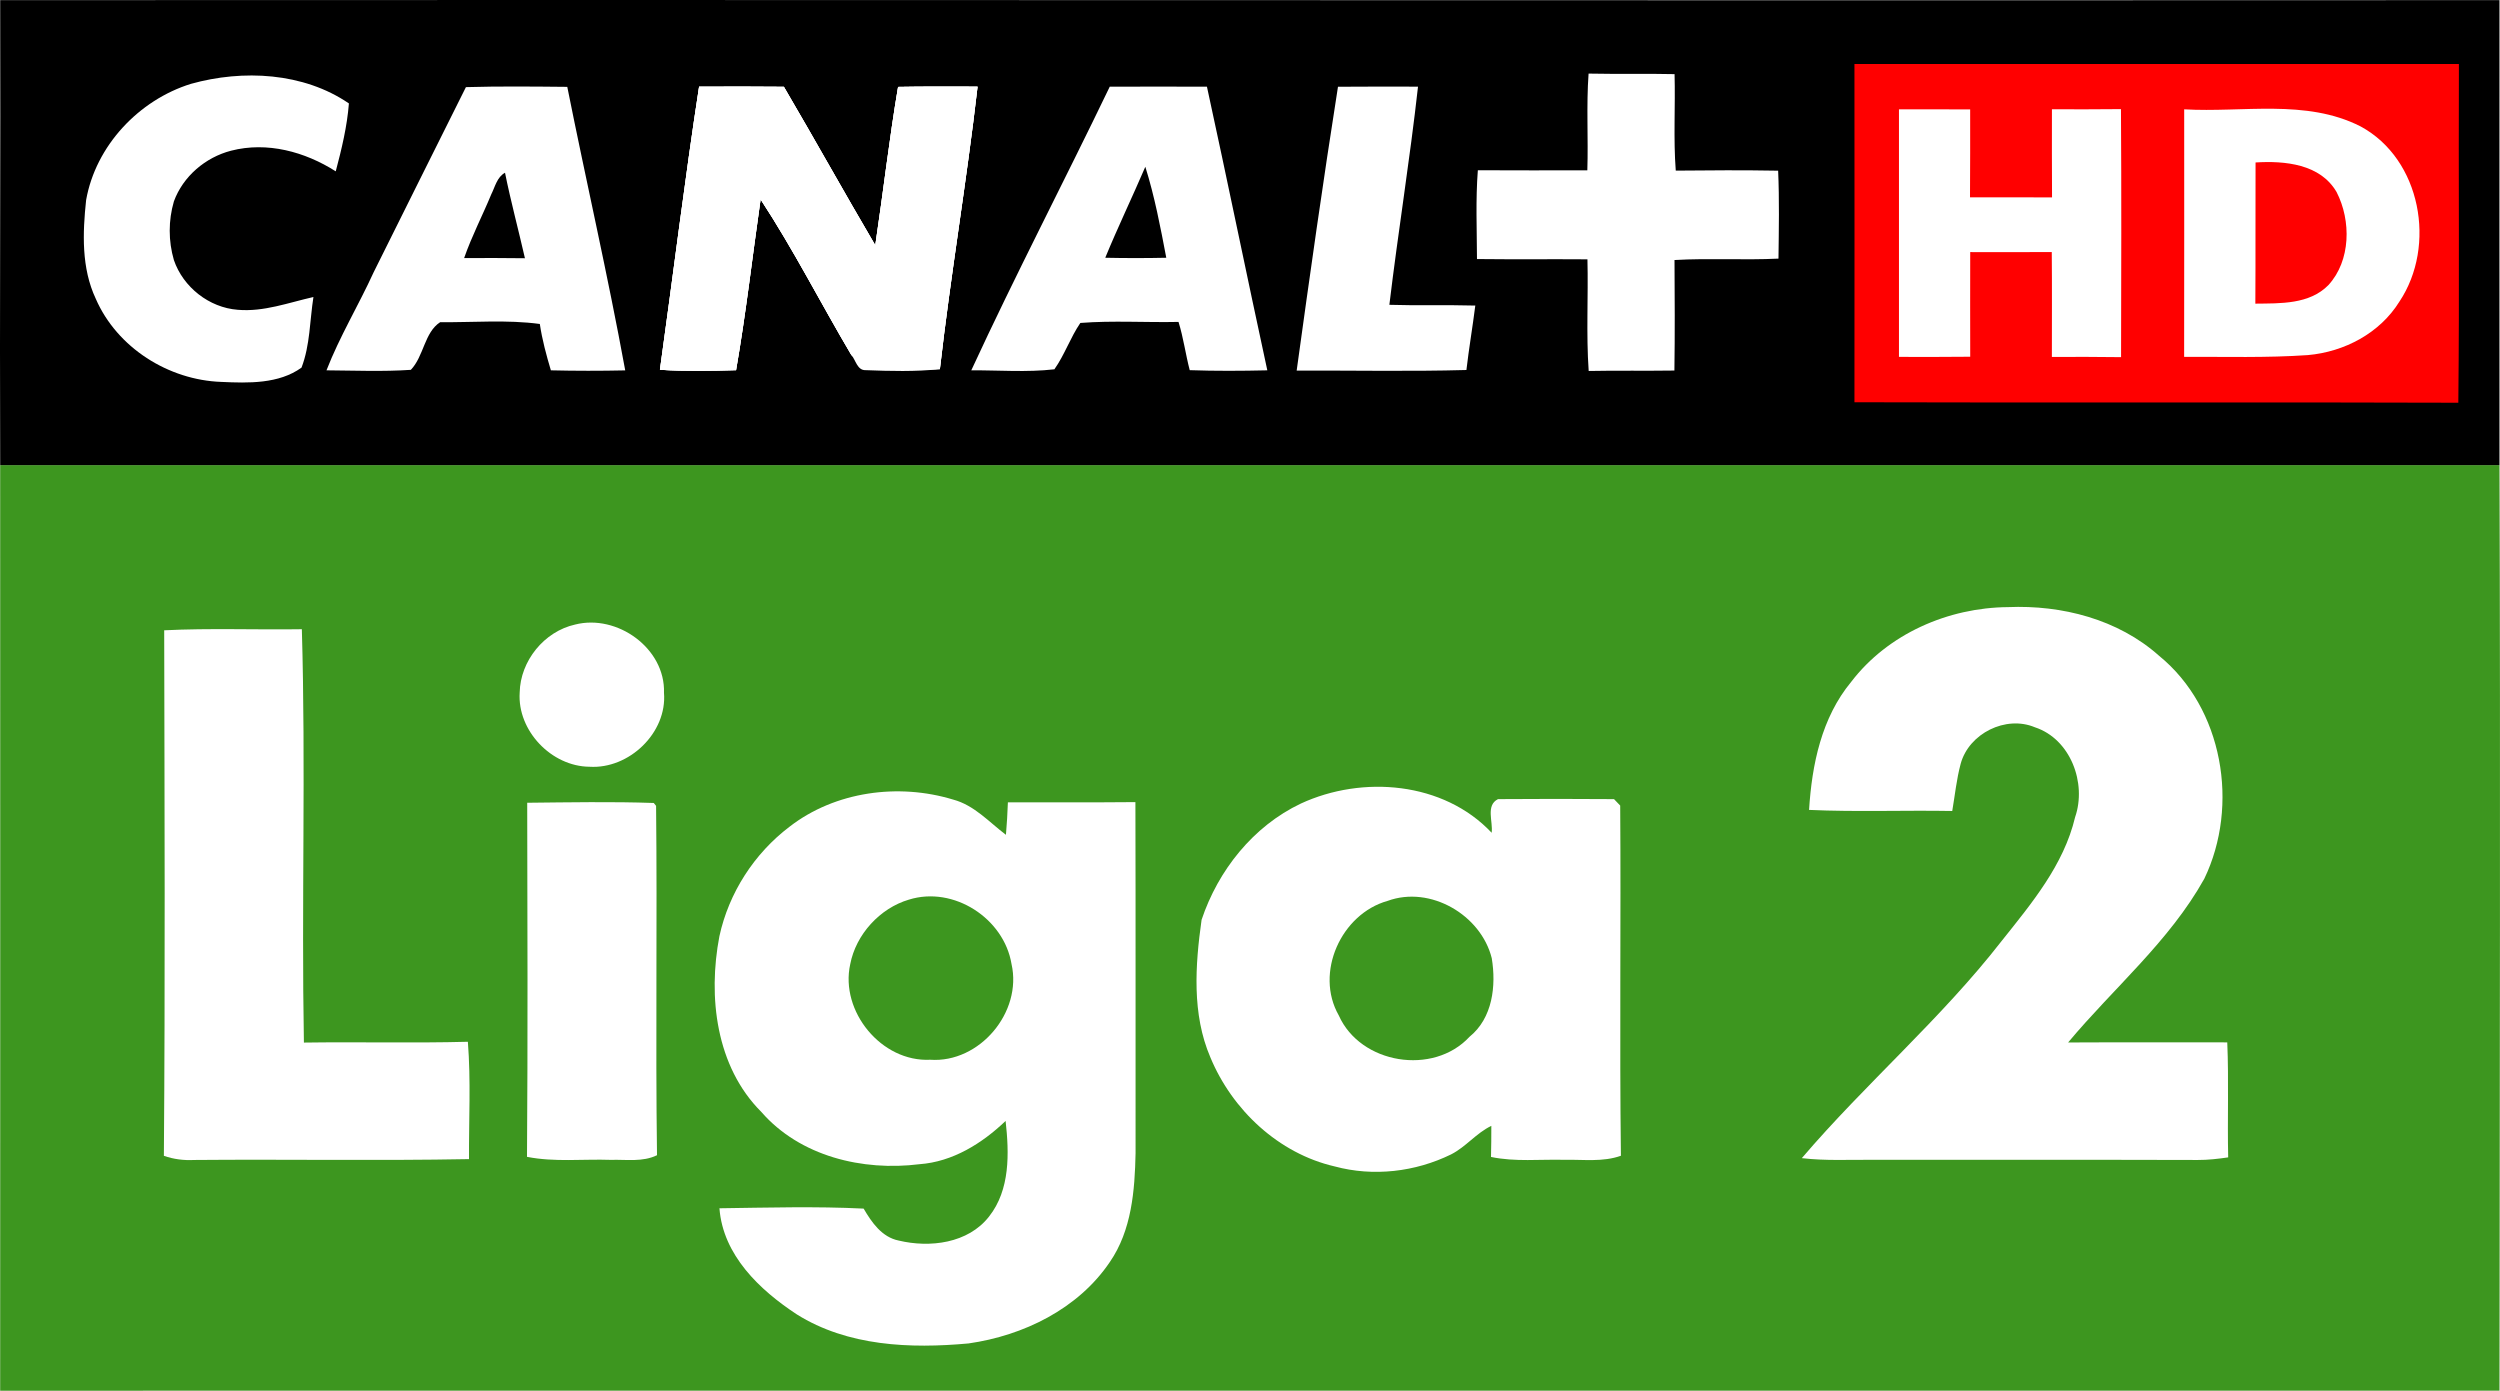
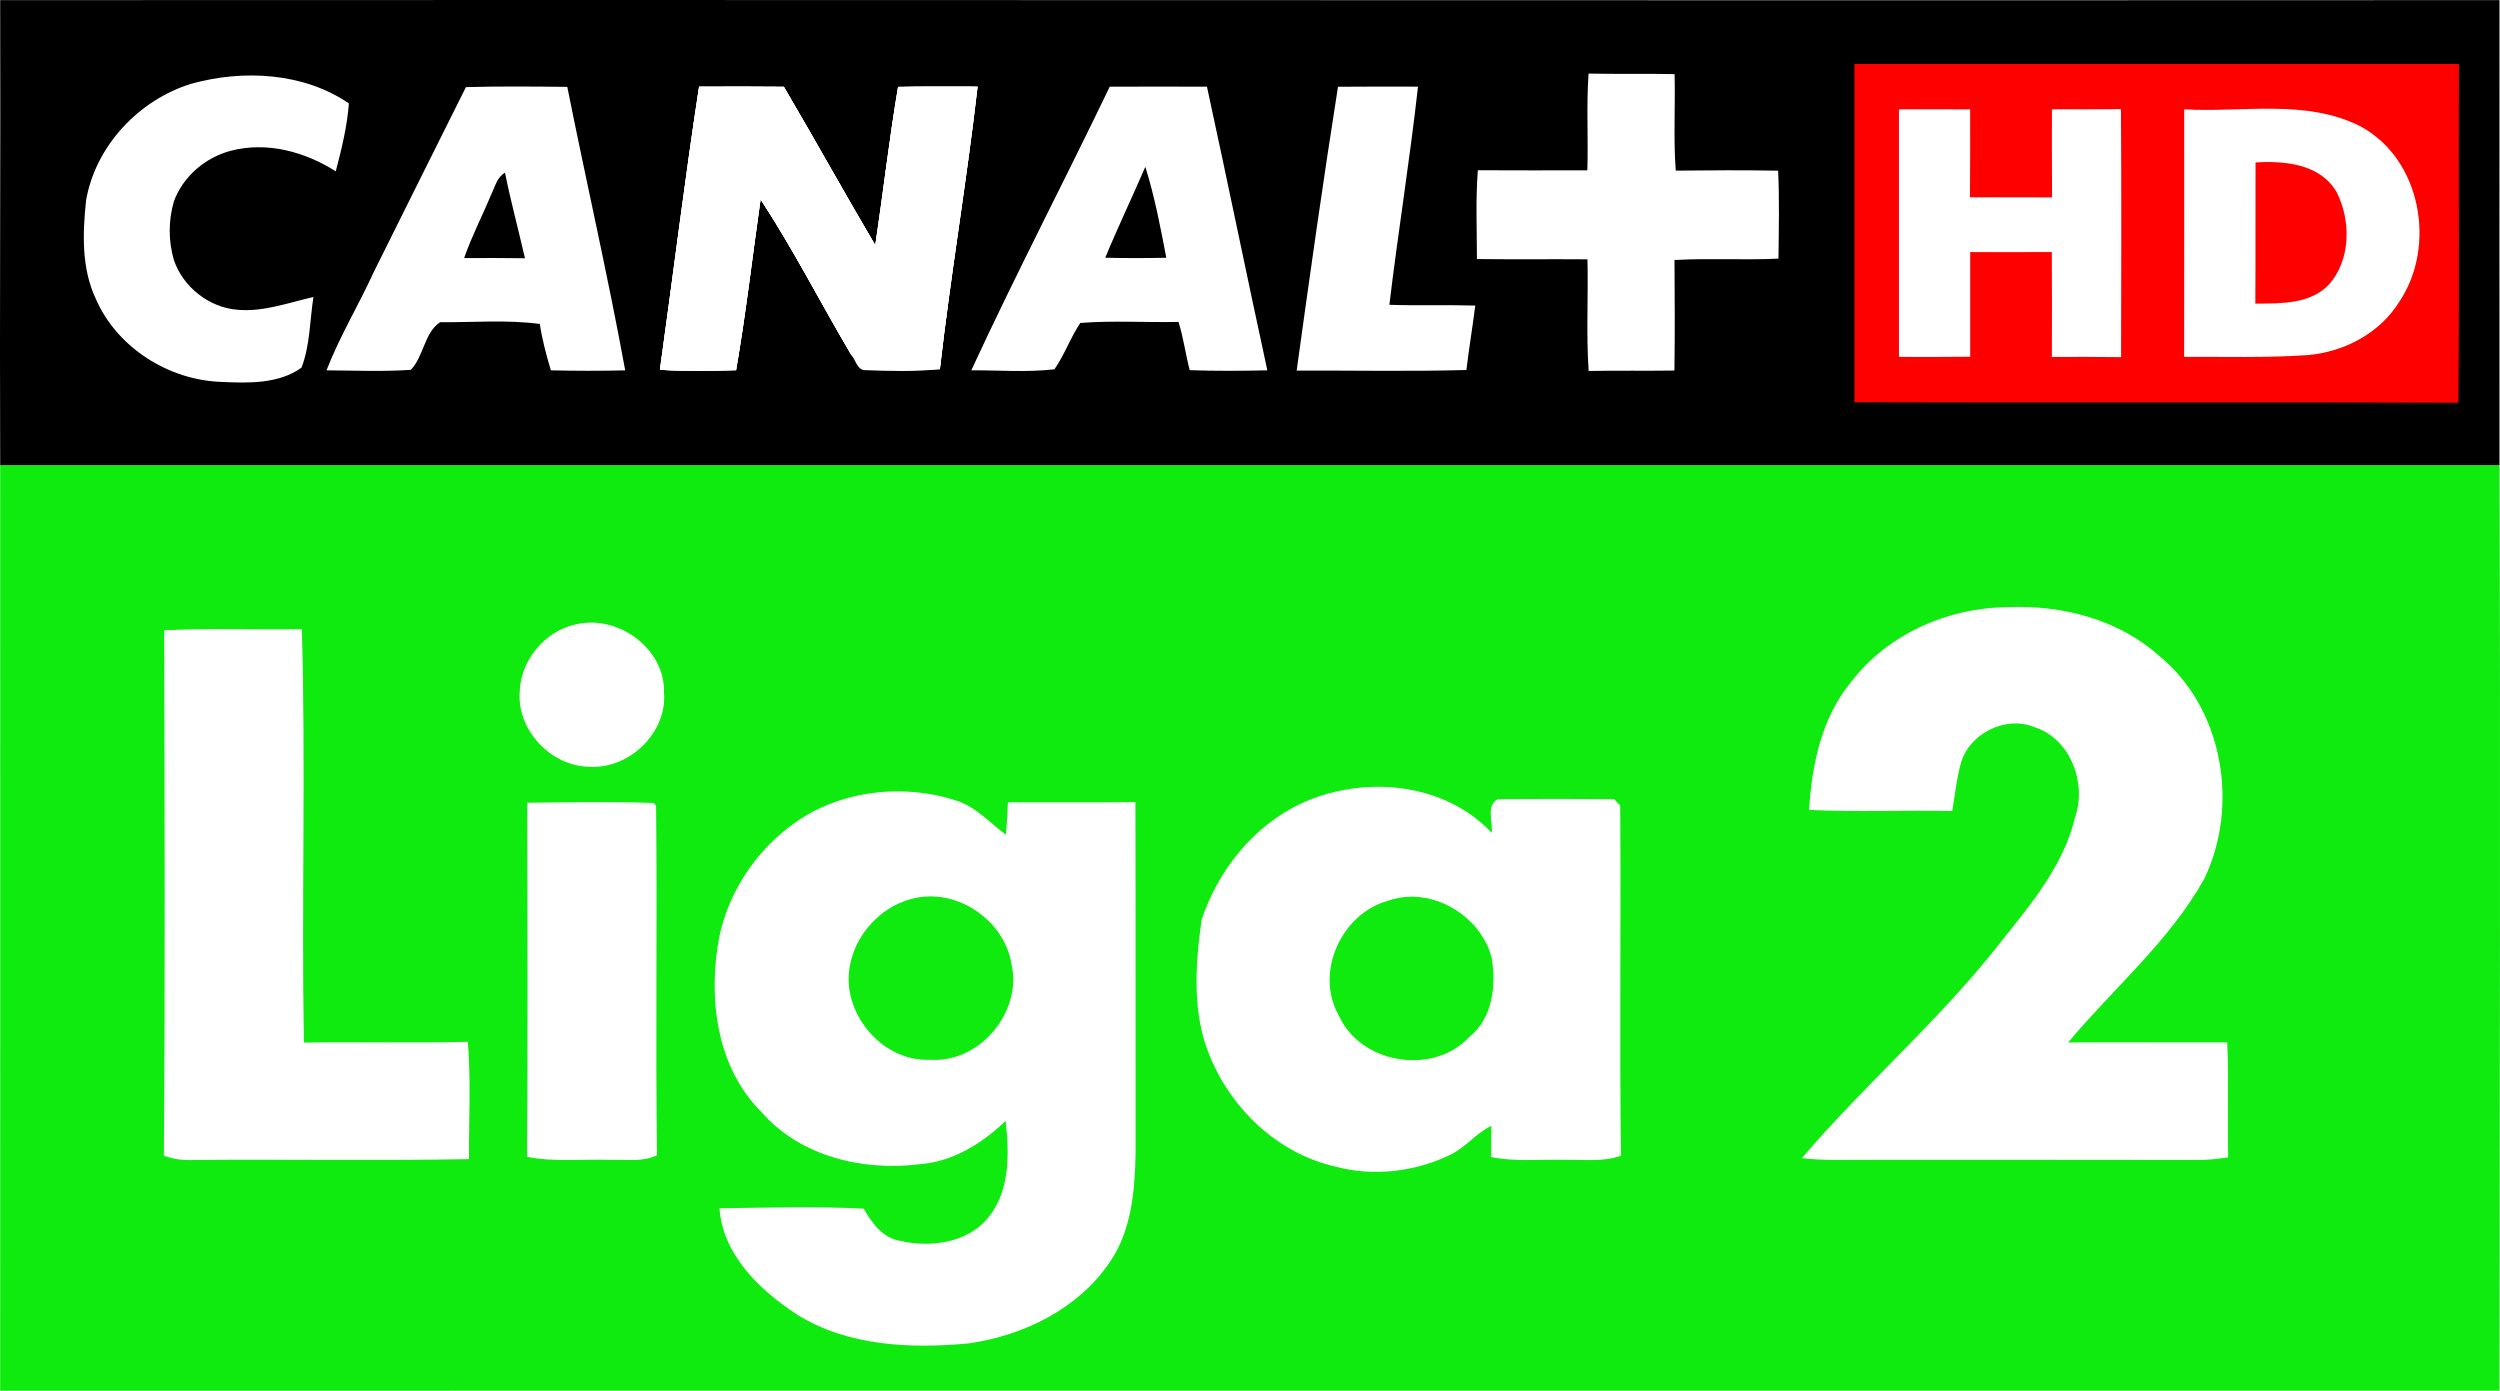
- <svg xmlns="http://www.w3.org/2000/svg" version="1.1" width="600" height="333.77" viewBox="0 0 480 267.016" id="svg3031">
-   <defs id="defs3073" />
-   <g transform="matrix(1.039653,0,0,1.039653,-3.6350477e-6,1.2822105e-6)" id="g4891">
-     <path d="m 0.034,85.895 c 158.062,0 319.394,-1.61e-4 461.556,-1.61e-4 0.21,57.05 0.04,113.876 0,170.926 -144.783,0 -334.838,0.01 -461.556,0.01 0,-57.224 0.03,-113.956 0,-170.936 z" id="path3053" style="fill:#3d961f;fill-opacity:1" />
-     <path d="m 341.874,125.921 c 6.78,-8.87 17.91,-13.71 28.95,-13.8 9.96,-0.42 20.34,2.24 27.9,8.98 11.84,9.64 14.87,27.67 8.36,41.18 -6.45,11.57 -16.75,20.18 -25.15,30.24 9.8,-0.06 19.59,0.01 29.39,-0.02 0.3,7.07 0.01,14.16 0.17,21.24 -1.86,0.27 -3.73,0.49 -5.61,0.48 -20.01,-0.06 -40.03,-0.01 -60.04,-0.03 -4.36,-0.04 -8.74,0.21 -13.09,-0.31 11.8,-13.81 25.73,-25.73 36.9,-40.1 5.52,-6.93 11.48,-14.03 13.57,-22.87 2.18,-6.27 -0.84,-14.44 -7.43,-16.6 -5.37,-2.26 -12.17,1.14 -13.7,6.73 -0.77,2.86 -1.06,5.82 -1.56,8.73 -8.81,-0.16 -17.63,0.2 -26.44,-0.2 0.52,-8.37 2.3,-17.03 7.78,-23.65 z" id="path3055" style="fill:#ffffff" />
-     <path d="m 106.204,115.341 c 7.77,-1.98 16.68,4.38 16.42,12.6 0.6,7.39 -6.45,14.12 -13.76,13.66 -7.02,-0.06 -13.35,-6.66 -12.89,-13.71 0.12,-5.84 4.52,-11.27 10.23,-12.55 z" id="path3057" style="fill:#ffffff" />
-     <path d="m 30.324,116.401 c 8.47,-0.42 16.95,-0.07 25.42,-0.2 0.74,25.42 -0.08,50.9 0.38,76.34 10.09,-0.15 20.19,0.12 30.28,-0.15 0.57,7.21 0.17,14.45 0.21,21.67 -16.91,0.32 -33.83,0.01 -50.75,0.16 -1.91,0.1 -3.8,-0.13 -5.6,-0.77 0.25,-32.34 0.12,-64.7 0.06,-97.05 z" id="path3059" style="fill:#ffffff" />
-     <path d="m 240.234,148.401 c 11.38,-5.27 26.36,-4.05 35.24,5.39 0.29,-2.02 -1.14,-5.05 1.17,-6.21 7.14,-0.06 14.29,-0.05 21.43,0 0.28,0.3 0.85,0.89 1.14,1.19 0.15,21.55 -0.13,43.12 0.13,64.67 -3.35,1.2 -6.95,0.67 -10.43,0.75 -4.52,-0.12 -9.09,0.41 -13.56,-0.53 0.05,-1.92 0.06,-3.83 0.06,-5.74 -2.78,1.33 -4.69,3.88 -7.43,5.27 -6.62,3.24 -14.36,4.15 -21.5,2.22 -10.37,-2.39 -18.93,-10.43 -22.96,-20.15 -3.42,-7.98 -2.8,-16.99 -1.62,-25.39 3.05,-9.14 9.54,-17.3 18.33,-21.47 z" id="path3061" style="fill:#ffffff" />
-     <path d="m 145.814,152.671 c 8.43,-6.53 20.13,-8.08 30.2,-5.01 3.92,1.04 6.64,4.16 9.76,6.51 0.18,-2 0.28,-4 0.36,-6 7.85,-0.02 15.7,0.04 23.55,-0.04 0.06,21.61 0.01,43.22 0.03,64.84 -0.14,6.88 -0.72,14.25 -4.75,20.09 -5.84,8.66 -15.95,13.59 -26.09,15.04 -10.75,0.99 -22.33,0.53 -31.73,-5.37 -6.85,-4.5 -13.63,-10.93 -14.28,-19.59 8.89,-0.12 17.75,-0.38 26.63,0.06 1.48,2.54 3.37,5.28 6.47,5.9 5.76,1.38 12.81,0.53 16.68,-4.42 3.93,-4.97 3.73,-11.71 3.07,-17.67 -4.34,4.15 -9.78,7.55 -15.9,7.99 -10.5,1.32 -22.07,-1.44 -29.22,-9.66 -8.39,-8.37 -9.87,-21.27 -7.74,-32.43 1.74,-8.02 6.43,-15.29 12.96,-20.24 z" id="path3063" style="fill:#ffffff" />
-     <path d="m 97.364,148.251 c 7.79,-0.08 15.59,-0.23 23.37,0.04 l 0.43,0.53 c 0.23,21.5 -0.12,43.01 0.17,64.52 -2.66,1.3 -5.67,0.77 -8.52,0.86 -5.16,-0.18 -10.38,0.45 -15.49,-0.56 0.16,-21.8 0.08,-43.6 0.04,-65.39 z" id="path3065" style="fill:#ffffff" />
-     <path d="m 167.854,166.141 c 8.27,-2.58 17.56,3.47 18.95,11.89 2.02,8.88 -5.89,18.32 -15.02,17.68 -9,0.45 -16.68,-8.94 -14.77,-17.63 1.05,-5.51 5.48,-10.36 10.84,-11.94 z" id="path3067" style="fill:#3d961f;fill-opacity:1" />
-     <path d="m 256.264,166.371 c 7.87,-2.88 17.24,2.59 19.23,10.59 0.84,5.1 0.16,11.07 -4.12,14.52 -6.68,7.21 -20.12,5.04 -24.13,-3.95 -4.5,-7.88 0.45,-18.76 9.02,-21.16 z" id="path3069" style="fill:#3d961f;fill-opacity:1" />
-     <path d="M 0.036,0.025 C 123.121,-0.065 338.505,0.125 461.59,0.025 c 0.011,28.57 -0.032,57.3 -2.5e-4,85.87 -143.827,0 -327.224,1.61e-4 -461.553,1.61e-4 -0.118,-28.62 0.096,-57.25 0,-85.87 z" id="path3035" style="fill:#000000" />
-     <path d="m 35.274,15.481 c 9.57,-2.67 20.76,-2.12 29.16,3.62 -0.33,4.25 -1.34,8.42 -2.43,12.54 -5.69,-3.62 -12.67,-5.53 -19.33,-3.81 -4.74,1.23 -8.87,4.74 -10.56,9.36 -1.03,3.53 -1.03,7.31 0,10.84 1.71,5 6.51,8.78 11.79,9.18 4.79,0.42 9.38,-1.32 13.98,-2.36 -0.68,4.35 -0.61,8.9 -2.2,13.04 -4.19,3.03 -9.83,2.87 -14.79,2.64 -9.77,-0.33 -19.28,-6.32 -23.21,-15.36 -2.66,-5.66 -2.43,-12.15 -1.78,-18.22 1.77,-10.03 9.72,-18.47 19.37,-21.47 z" id="path3037" style="fill:#ffffff" />
-     <path d="m 293.144,31.451 c 0.19,-5.96 -0.2,-11.92 0.23,-17.86 5.29,0.11 10.58,-0.02 15.88,0.1 0.16,5.94 -0.23,11.89 0.22,17.82 6.3,-0.07 12.61,-0.1 18.91,0.01 0.23,5.41 0.13,10.83 0.06,16.24 -6.4,0.31 -12.81,-0.11 -19.2,0.26 0.04,6.8 0.08,13.6 -0.02,20.41 -5.28,0.08 -10.56,-0.03 -15.83,0.08 -0.48,-6.86 -0.06,-13.75 -0.23,-20.62 -6.8,-0.05 -13.6,0.03 -20.4,-0.05 -0.02,-5.47 -0.26,-10.94 0.16,-16.4 6.74,0.03 13.48,0.03 20.22,0.01 z" id="path3039" style="fill:#ffffff" />
-     <path d="m 86.044,16.091 c 6.24,-0.18 12.48,-0.11 18.72,-0.05 3.49,17.47 7.5,34.84 10.7,52.36 -4.58,0.1 -9.15,0.1 -13.73,-0.01 -0.84,-2.81 -1.61,-5.65 -2.04,-8.56 -6.08,-0.82 -12.29,-0.27 -18.41,-0.33 -2.92,1.9 -3,6.28 -5.41,8.8 -5.18,0.35 -10.39,0.13 -15.58,0.09 2.43,-6.25 5.93,-12.02 8.71,-18.11 5.68,-11.4 11.34,-22.8 17.04,-34.19 z" id="path3041" style="fill:#ffffff" />
-     <path d="m 129.104,16.011 c 5.22,-0.02 10.44,-0.04 15.66,0.02 5.7,9.71 11.17,19.56 16.88,29.27 1.46,-9.75 2.57,-19.54 4.21,-29.25 4.89,-0.1 9.79,-0.04 14.68,-0.05 -2,17.43 -4.97,34.75 -6.96,52.17 -4.55,0.49 -9.16,0.36 -13.72,0.19 -1.55,0.05 -1.82,-1.88 -2.64,-2.82 -5.64,-9.53 -10.68,-19.46 -16.75,-28.72 -1.51,10.51 -2.71,21.09 -4.53,31.54 -4.69,0.14 -9.38,0.22 -14.06,-0.07 2.43,-17.42 4.56,-34.89 7.23,-52.28 z" id="path3043" style="fill:#ffffff" />
-     <path d="m 204.944,16.011 c 5.98,-0.03 11.97,-0.02 17.95,0 3.8,17.44 7.37,34.93 11.15,52.38 -4.78,0.11 -9.56,0.14 -14.33,-0.03 -0.77,-2.95 -1.16,-5.99 -2.07,-8.91 -6.04,0.13 -12.11,-0.28 -18.13,0.19 -1.85,2.71 -2.9,5.88 -4.79,8.56 -5.08,0.59 -10.24,0.16 -15.35,0.19 8.15,-17.63 17.15,-34.87 25.57,-52.38 z" id="path3045" style="fill:#ffffff" />
-     <path d="m 247.094,16.021 c 4.93,-0.04 9.85,-0.03 14.78,-0.02 -1.5,13.47 -3.68,26.85 -5.29,40.29 5.28,0.17 10.58,-0.01 15.87,0.14 -0.5,3.97 -1.18,7.92 -1.64,11.9 -10.45,0.29 -20.9,0.07 -31.35,0.11 2.41,-17.49 4.88,-34.98 7.63,-52.42 z" id="path3047" style="fill:#ffffff" />
-     <path d="m 211.514,30.801 c 1.72,5.48 2.8,11.16 3.87,16.8 -3.76,0.08 -7.52,0.08 -11.27,0 2.33,-5.66 4.99,-11.18 7.4,-16.8 z" id="path3049" style="fill:#000000" />
-     <path d="m 90.734,35.871 c 0.7,-1.39 1.05,-3.16 2.53,-3.97 1.07,5.3 2.48,10.52 3.68,15.79 -3.74,-0.06 -7.48,-0.04 -11.23,-0.03 1.4,-4.04 3.39,-7.84 5.02,-11.79 z" id="path3051" style="fill:#000000" />
-     <path d="m 129.104,16.011 c 5.22,-0.02 10.44,-0.04 15.66,0.02 5.7,9.71 11.17,19.56 16.88,29.27 1.46,-9.75 2.57,-19.54 4.21,-29.25 4.89,-0.1 9.79,-0.04 14.68,-0.05 -2,17.43 -4.97,34.75 -6.96,52.17 -3.704,-0.24 -14.351,-0.444 -16.36,-2.63 -5.64,-9.53 -10.68,-19.46 -16.75,-28.72 -1.51,10.51 -2.71,21.09 -4.53,31.54 -4.69,0.14 -9.38,0.22 -14.06,-0.07 2.43,-17.42 4.56,-34.89 7.23,-52.28 z" id="path3077" style="fill:#ffffff" />
-     <path d="m 129.104,16.011 c 5.22,-0.02 10.44,-0.04 15.66,0.02 5.7,9.71 11.17,19.56 16.88,29.27 1.46,-9.75 2.57,-19.54 4.21,-29.25 4.89,-0.1 9.79,-0.04 14.68,-0.05 -2,17.43 -4.97,34.75 -6.96,52.17 -3.81,0.395 -14.351,-0.444 -16.36,-2.63 -5.64,-9.53 -10.68,-19.46 -16.75,-28.72 -1.51,10.51 -2.71,21.09 -4.53,31.54 -4.69,0.14 -9.38,0.22 -14.06,-0.07 2.43,-17.42 4.56,-34.89 7.23,-52.28 z" id="path3079" style="fill:#ffffff" />
-     <g transform="matrix(0.8165572,0,0,0.8165572,15.88904,2.215603)" id="g3189">
-       <path d="m 399.952,11.763 c 45.573,0 91.135,0.012 136.708,0 -0.108,25.528 0.143,51.068 -0.131,76.608 -45.525,-0.167 -91.051,0.036 -136.576,-0.108 0.024,-25.504 0.012,-50.997 0,-76.501 z" id="path3091" style="fill:#ff0000" />
-       <path d="m 410.022,22.013 c 5.376,-0.012 10.739,-0.012 16.103,0.012 -0.012,6.63 0.024,13.26 -0.036,19.89 6.188,0.012 12.364,0 18.552,0.012 -0.048,-6.642 -0.024,-13.284 -0.024,-19.926 5.196,0.012 10.405,0.024 15.613,-0.036 0.119,18.695 0.072,37.402 0.024,56.097 -5.22,-0.084 -10.429,-0.06 -15.649,-0.048 0,-7.908 0.048,-15.816 -0.024,-23.724 -6.152,0.036 -12.292,0.024 -18.444,0.012 -0.024,7.884 -0.012,15.78 0,23.665 -5.376,0.06 -10.751,0.048 -16.115,0.036 0.012,-18.671 0,-37.331 0,-55.99 z" id="path3097" style="fill:#ffffff" />
-       <path d="m 474.53,22.013 c 13.248,0.776 27.535,-2.401 39.863,3.847 13.738,7.406 17.238,27.033 8.816,39.636 -4.42,7.144 -12.459,11.372 -20.702,12.101 -9.318,0.645 -18.659,0.358 -27.989,0.394 0.036,-18.659 0.012,-37.319 0.012,-55.978 z" id="path3099" style="fill:#ffffff" />
-       <path d="m 490.669,34.03 c 6.606,-0.406 14.657,0.323 18.337,6.714 3.309,6.451 3.225,15.494 -1.875,21.037 -4.312,4.372 -10.835,4.109 -16.509,4.181 0.072,-10.644 0,-21.287 0.048,-31.931 z" id="path3109" style="fill:#ff0000" />
-     </g>
+ <svg xmlns="http://www.w3.org/2000/svg" enable-background="new 0 0 86 32" xml:space="preserve" height="333.77" viewBox="0 0 600 333.77" width="600" version="1.1" y="0px" x="0px">
+   <path d="m0.044 111.63h599.83c0.27 74.14 0.05 147.99 0 222.13-188.16 0-435.15 0.01-599.83 0.01 0.004-74.37 0.043-148.09 0.004-222.14z" stroke-width="1.3" fill="#0feb0f" />
+   <g stroke-width="1.3" fill="#fff">
+     <path d="m444.29 163.64c8.81-11.52 23.27-17.81 37.62-17.93 12.94-0.55 26.43 2.91 36.26 11.67 15.39 12.53 19.32 35.96 10.86 53.52-8.38 15.03-21.77 26.22-32.68 39.29 12.73-0.07 25.46 0.02 38.19-0.02 0.39 9.19 0.02 18.4 0.22 27.6-2.41 0.35-4.84 0.64-7.29 0.62-26-0.07-52.02-0.01-78.02-0.03-5.67-0.06-11.36 0.27-17.01-0.41 15.33-17.94 33.43-33.43 47.95-52.11 7.17-9.01 14.92-18.23 17.64-29.72 2.83-8.15-1.1-18.77-9.66-21.57-6.98-2.94-15.82 1.48-17.8 8.74-1.01 3.72-1.38 7.57-2.03 11.35-11.45-0.21-22.91 0.26-34.36-0.26 0.67-10.88 2.99-22.13 10.11-30.74z" />
+     <path d="m138.02 149.89c10.1-2.57 21.68 5.7 21.34 16.38 0.78 9.6-8.38 18.35-17.88 17.75-9.13-0.08-17.35-8.65-16.76-17.82 0.16-7.59 5.88-14.64 13.3-16.31z" />
+     <path d="m39.408 151.27c11.007-0.54 22.028-0.09 33.035-0.26 0.962 33.04-0.104 66.15 0.494 99.21 13.112-0.19 26.238 0.16 39.353-0.19 0.74 9.37 0.22 18.77 0.27 28.16-21.975 0.41-43.964 0.01-65.952 0.2-2.483 0.13-4.939-0.16-7.278-1 0.325-42.02 0.156-84.08 0.078-126.12z" />
+     <path d="m330.15 188.83c-6.2 0.08-12.4 1.46-17.95 4.03-11.42 5.42-19.86 16.02-23.82 27.9-1.53 10.91-2.34 22.62 2.1 32.99 5.24 12.64 16.37 23.09 29.84 26.19 9.28 2.51 19.34 1.33 27.94-2.88 3.56-1.81 6.05-5.12 9.66-6.85 0 2.48-0.01 4.96-0.08 7.46 5.81 1.22 11.75 0.53 17.62 0.69 4.53-0.11 9.2 0.58 13.56-0.98-0.34-28 0.02-56.04-0.17-84.04-0.38-0.39-1.12-1.16-1.48-1.55-9.28-0.06-18.57-0.08-27.85 0-3 1.51-1.15 5.45-1.52 8.07-7.22-7.67-17.53-11.16-27.85-11.03zm8.76 26.37c8.58 0.05 17.01 6.33 19.11 14.77 1.1 6.63 0.21 14.39-5.35 18.87-8.68 9.37-26.15 6.55-31.36-5.13-5.85-10.24 0.58-24.38 11.72-27.5 1.92-0.7 3.91-1.02 5.88-1.01z" />
+     <path d="m216.05 189.93c-9.48-0.13-19.02 2.64-26.56 8.48-8.48 6.43-14.58 15.88-16.84 26.3-2.77 14.5-0.84 31.27 10.06 42.14 9.29 10.69 24.33 14.27 37.98 12.56 7.95-0.57 15.02-4.99 20.66-10.39 0.86 7.75 1.11 16.51-3.99 22.97-5.03 6.43-14.19 7.54-21.68 5.74-4.03-0.8-6.48-4.36-8.41-7.66-11.54-0.58-23.05-0.24-34.6-0.08 0.84 11.25 9.65 19.61 18.55 25.46 12.22 7.66 27.27 8.26 41.24 6.97 13.18-1.88 26.32-8.29 33.91-19.54 5.23-7.59 5.99-17.17 6.17-26.11-0.03-28.1 0.04-56.18-0.04-84.26-10.2 0.1-20.41 0.02-30.61 0.05-0.1 2.6-0.23 5.2-0.46 7.8-4.06-3.06-7.59-7.11-12.69-8.46-4.09-1.25-8.38-1.91-12.69-1.97zm7.18 25.2c9.18-0.04 18.01 7 19.53 16.23 2.63 11.54-7.65 23.81-19.52 22.98-11.69 0.59-21.67-11.62-19.19-22.91 1.37-7.16 7.12-13.47 14.09-15.52 1.68-0.52 3.39-0.77 5.09-0.78z" />
+     <path d="m126.53 192.66c10.12-0.1 20.26-0.3 30.37 0.05l0.56 0.69c0.3 27.94-0.16 55.9 0.22 83.85-3.46 1.69-7.37 1-11.07 1.12-6.71-0.24-13.49 0.58-20.13-0.73 0.21-28.33 0.1-56.66 0.05-84.98z" />
+   </g>
+   <path stroke-width="1.3" d="m0.047 0.032c159.95-0.117 439.86 0.13 599.82-0 0.01 37.129-0.05 74.466 0 111.6h-599.82c-0.156-37.197 0.123-74.404-0.003-111.6z" />
+   <g stroke-width="1.3" fill="#fff">
+     <path d="m45.841 20.119c12.437-3.47 26.979-2.756 37.895 4.704-0.429 5.523-1.741 10.942-3.158 16.297-7.394-4.705-16.465-7.187-25.12-4.952-6.16 1.599-11.527 6.16-13.724 12.164-1.338 4.588-1.338 9.5 0 14.087 2.223 6.498 8.46 11.411 15.322 11.93 6.225 0.546 12.19-1.715 18.168-3.067-0.884 5.654-0.793 11.567-2.859 16.947-5.445 3.938-12.775 3.73-19.221 3.431-12.696-0.429-25.055-8.214-30.162-19.962-3.457-7.355-3.158-15.789-2.314-23.678 2.301-13.034 12.632-24.003 25.173-27.901z" />
+     <path d="m380.96 40.873c0.25-7.746-0.26-15.491 0.3-23.211 6.87 0.143 13.75-0.026 20.64 0.13 0.2 7.72-0.3 15.452 0.28 23.159 8.19-0.091 16.39-0.13 24.58 0.013 0.3 7.03 0.17 14.074 0.07 21.105-8.31 0.402-16.64-0.143-24.95 0.337 0.06 8.837 0.11 17.675-0.02 26.525-6.86 0.104-13.73-0.039-20.58 0.104-0.62-8.915-0.07-17.869-0.29-26.797-8.84-0.065-17.68 0.038-26.52-0.065-0.02-7.109-0.33-14.218 0.21-21.313 8.76 0.039 17.52 0.039 26.28 0.013z" />
+     <path d="m111.82 20.911c8.11-0.234 16.22-0.143 24.33-0.065 4.53 22.704 9.74 45.277 13.9 68.046-5.95 0.13-11.89 0.13-17.84-0.013-1.09-3.652-2.09-7.343-2.65-11.125-7.9-1.065-15.97-0.351-23.93-0.429-3.79 2.47-3.89 8.162-7.027 11.437-6.731 0.455-13.502 0.169-20.247 0.117 3.158-8.123 7.706-15.621 11.319-23.536 7.382-14.815 14.735-29.63 22.145-44.432z" />
+     <path d="m167.78 20.807c6.78-0.026 13.57-0.052 20.35 0.026 7.41 12.619 14.52 25.42 21.94 38.039 1.89-12.671 3.34-25.394 5.47-38.013 6.35-0.13 12.72-0.052 19.08-0.065-2.6 22.652-6.46 45.16-9.05 67.799-5.91 0.636-11.9 0.468-17.83 0.247-2.01 0.065-2.36-2.444-3.43-3.665-7.33-12.385-13.88-25.29-21.77-37.324-1.96 13.659-3.52 27.408-5.88 40.989-6.1 0.182-12.19 0.286-18.28-0.091 3.16-22.639 5.93-45.342 9.4-67.942z" />
+     <path d="m266.34 20.807c7.77-0.039 15.55-0.026 23.33 0 4.93 22.665 9.57 45.394 14.49 68.072-6.22 0.143-12.43 0.182-18.63-0.039-1-3.834-1.5-7.785-2.69-11.58-7.85 0.169-15.73-0.363-23.56 0.247-2.4 3.522-3.77 7.642-6.22 11.125-6.61 0.766-13.31 0.208-19.95 0.247 10.59-22.912 22.29-45.316 33.23-68.072z" />
+     <path d="m321.12 20.82c6.4-0.052 12.8-0.039 19.2-0.026-1.95 17.505-4.78 34.894-6.87 52.36 6.86 0.221 13.75-0.013 20.62 0.182-0.65 5.159-1.53 10.292-2.13 15.465-13.58 0.377-27.16 0.091-40.74 0.143 3.13-22.73 6.34-45.459 9.92-68.124z" />
+   </g>
+   <g stroke-width="1.3">
+     <path d="m274.88 40.028c2.23 7.122 3.64 14.503 5.03 21.833-4.89 0.104-9.78 0.104-14.65 0 3.03-7.356 6.48-14.53 9.62-21.833z" />
+     <path d="m117.91 46.617c0.91-1.807 1.37-4.107 3.29-5.16 1.39 6.888 3.23 13.672 4.79 20.521-4.87-0.078-9.73-0.052-14.6-0.039 1.82-5.251 4.41-10.189 6.52-15.322z" />
+     <path fill="#fff" d="m167.78 20.807c6.78-0.026 13.57-0.052 20.35 0.026 7.41 12.619 14.52 25.42 21.94 38.039 1.89-12.671 3.34-25.394 5.47-38.013 6.35-0.13 12.72-0.052 19.08-0.065-2.6 22.652-6.46 45.16-9.05 67.799-4.81-0.312-18.65-0.578-21.26-3.418-7.33-12.385-13.88-25.29-21.77-37.324-1.96 13.659-3.52 27.408-5.88 40.989-6.1 0.182-12.19 0.286-18.28-0.091 3.16-22.639 5.93-45.342 9.4-67.942z" />
+     <path fill="#fff" d="m167.78 20.807c6.78-0.026 13.57-0.052 20.35 0.026 7.41 12.619 14.52 25.42 21.94 38.039 1.89-12.671 3.34-25.394 5.47-38.013 6.35-0.13 12.72-0.052 19.08-0.065-2.6 22.652-6.46 45.16-9.05 67.799-4.95 0.513-18.65-0.578-21.26-3.418-7.33-12.385-13.88-25.29-21.77-37.324-1.96 13.659-3.52 27.408-5.88 40.989-6.1 0.182-12.19 0.286-18.28-0.091 3.16-22.639 5.93-45.342 9.4-67.942z" />
+   </g>
+   <g stroke-width="1.061">
+     <path d="m445.07 15.362c48.36 0 96.71 0.013 145.07 0-0.12 27.09 0.15 54.192-0.14 81.295-48.31-0.178-96.62 0.038-144.93-0.115 0.02-27.064 0.01-54.116 0-81.18z" fill="#f00" />
+     <path d="m455.75 26.238c5.71-0.012 11.4-0.012 17.09 0.013-0.01 7.036 0.03 14.071-0.04 21.107 6.57 0.012 13.12 0 19.69 0.012-0.05-7.048-0.03-14.096-0.03-21.144 5.52 0.012 11.05 0.025 16.57-0.038 0.13 19.839 0.08 39.69 0.03 59.529-5.54-0.089-11.07-0.064-16.61-0.051 0-8.392 0.05-16.784-0.02-25.176-6.53 0.038-13.05 0.026-19.58 0.013-0.02 8.367-0.01 16.746 0 25.112-5.7 0.064-11.41 0.051-17.1 0.038 0.02-19.813 0-39.614 0-59.415z" fill="#fff" />
+     <path d="m524.21 26.238c14.05 0.824 29.22-2.548 42.3 4.082 14.58 7.86 18.29 28.687 9.35 42.061-4.69 7.581-13.22 12.068-21.97 12.841-9.88 0.685-19.8 0.381-29.7 0.419 0.04-19.801 0.02-39.602 0.02-59.403z" fill="#fff" />
+     <path d="m541.33 38.991c7.01-0.431 15.56 0.342 19.46 7.124 3.51 6.846 3.42 16.442-1.99 22.324-4.58 4.639-11.5 4.36-17.52 4.436 0.08-11.294 0-22.589 0.05-33.884z" fill="#f00" />
  </g>
</svg>
